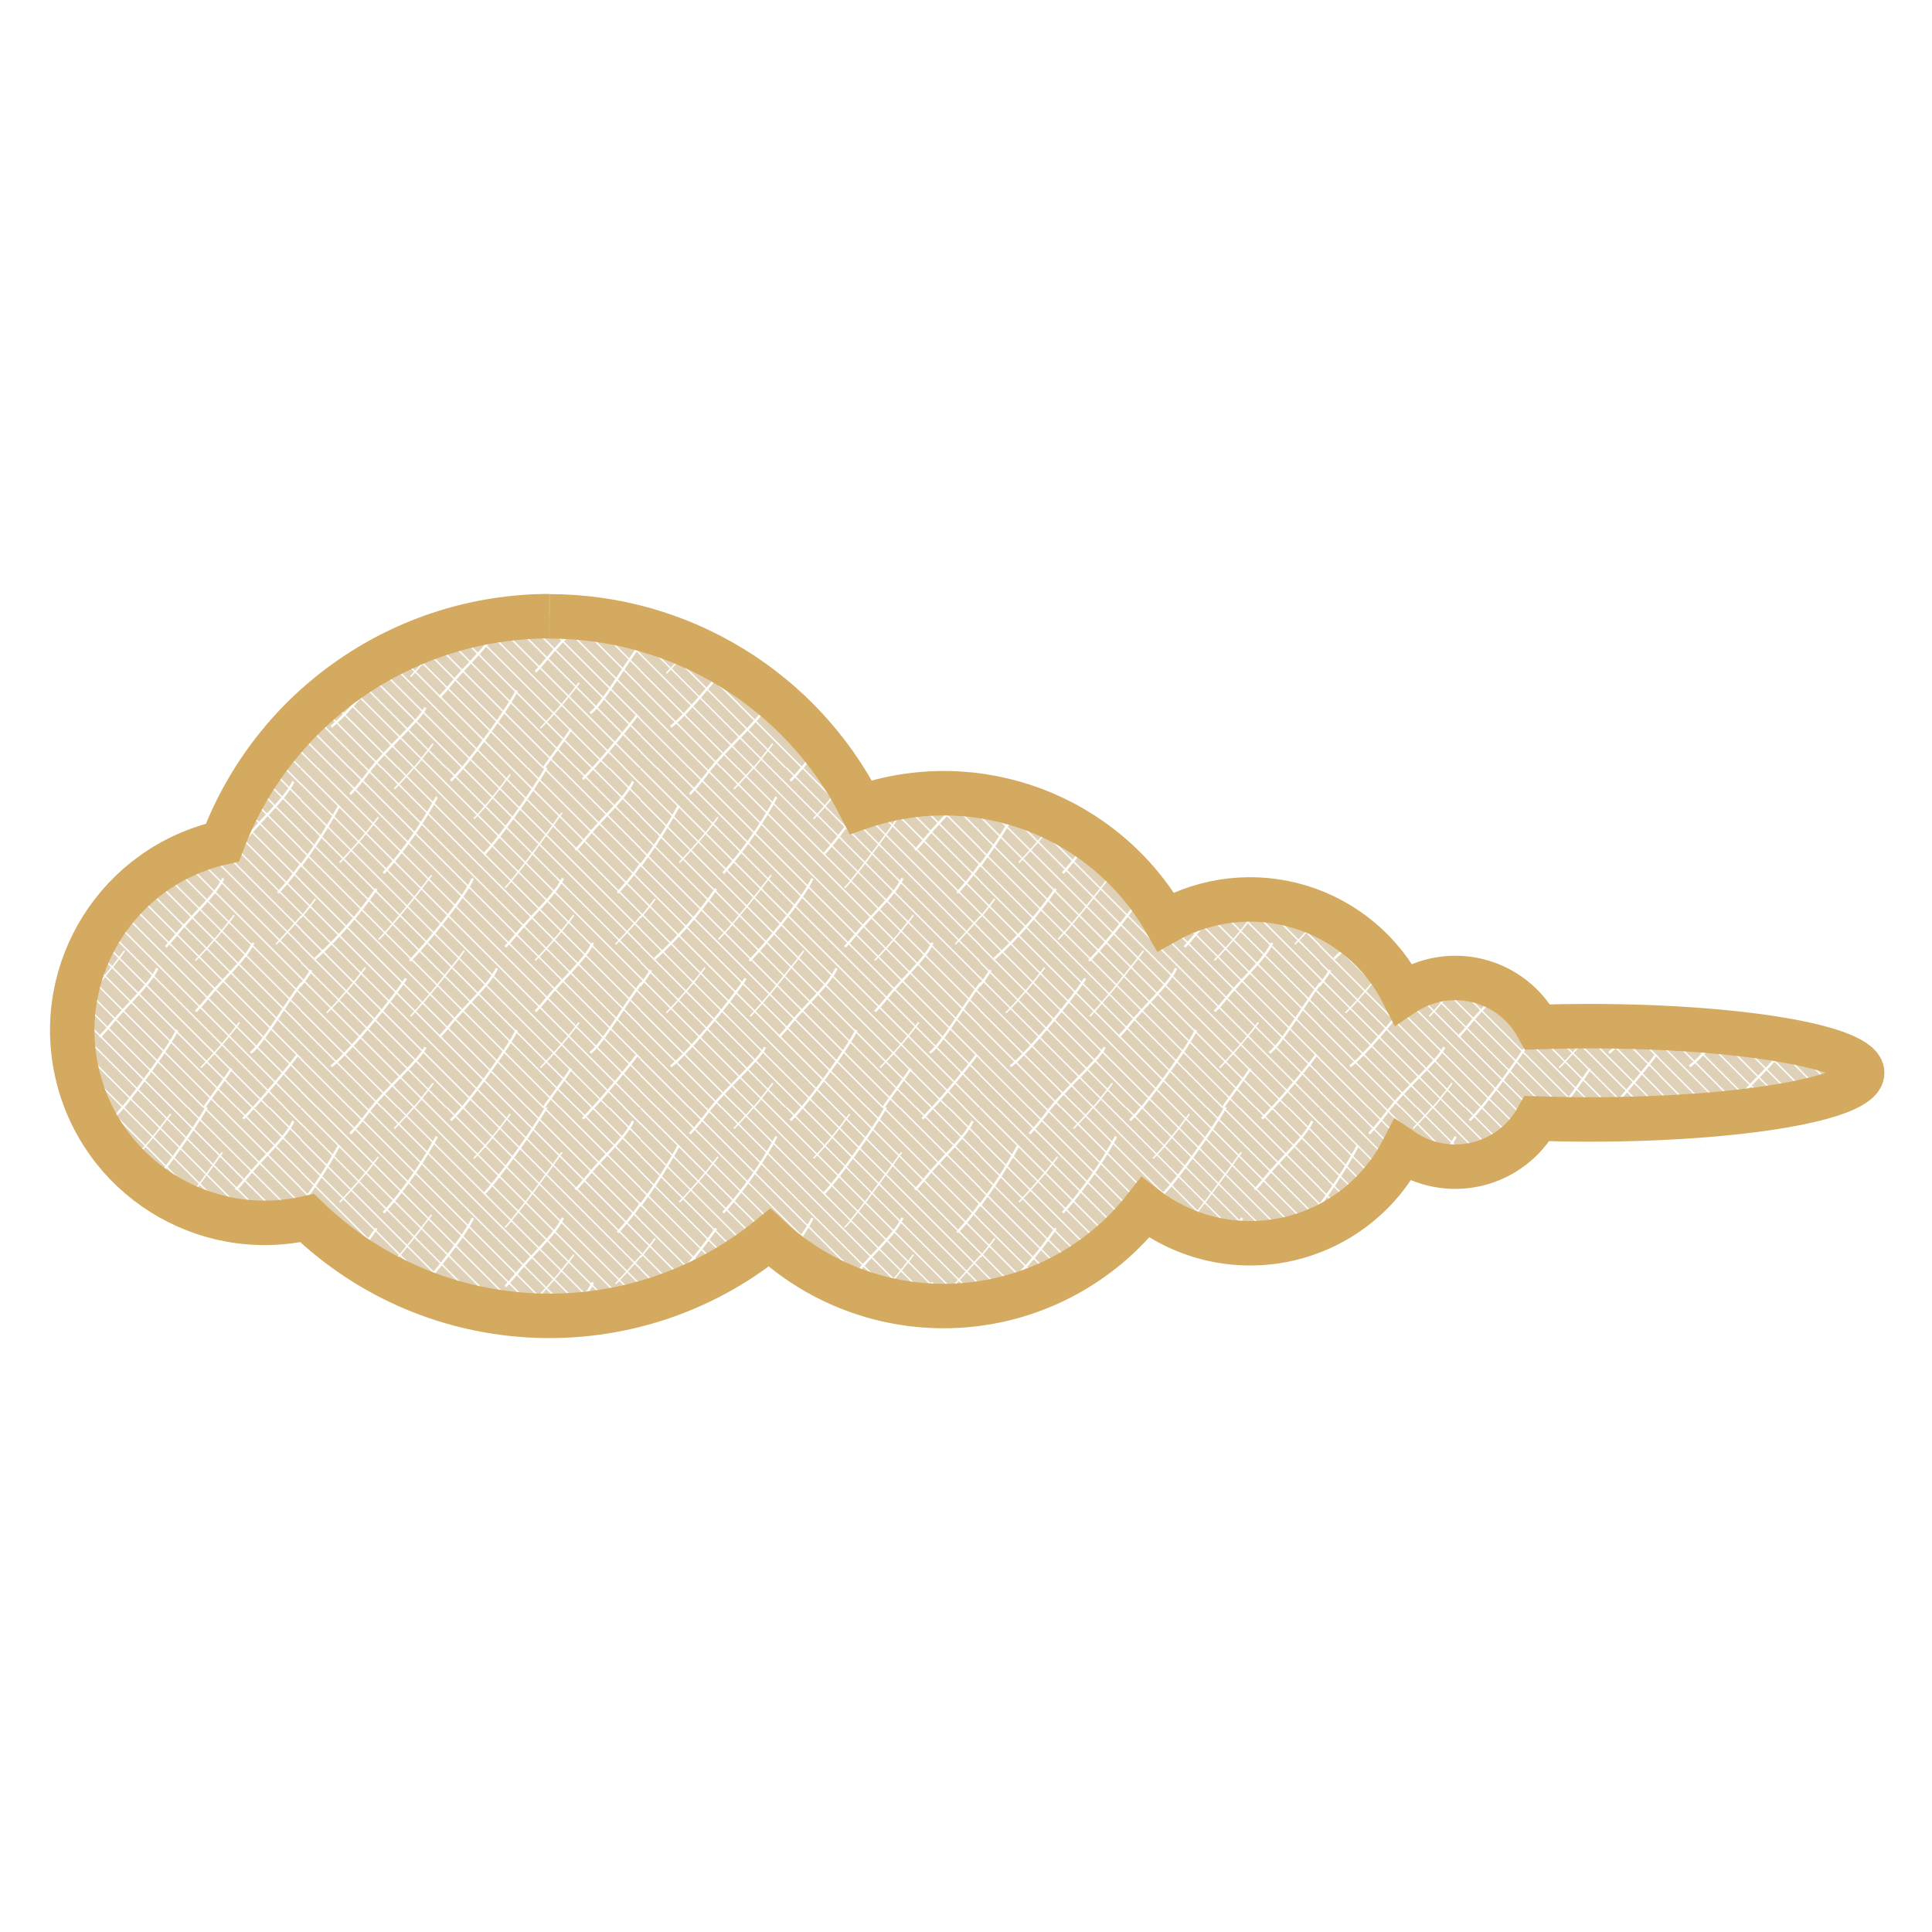
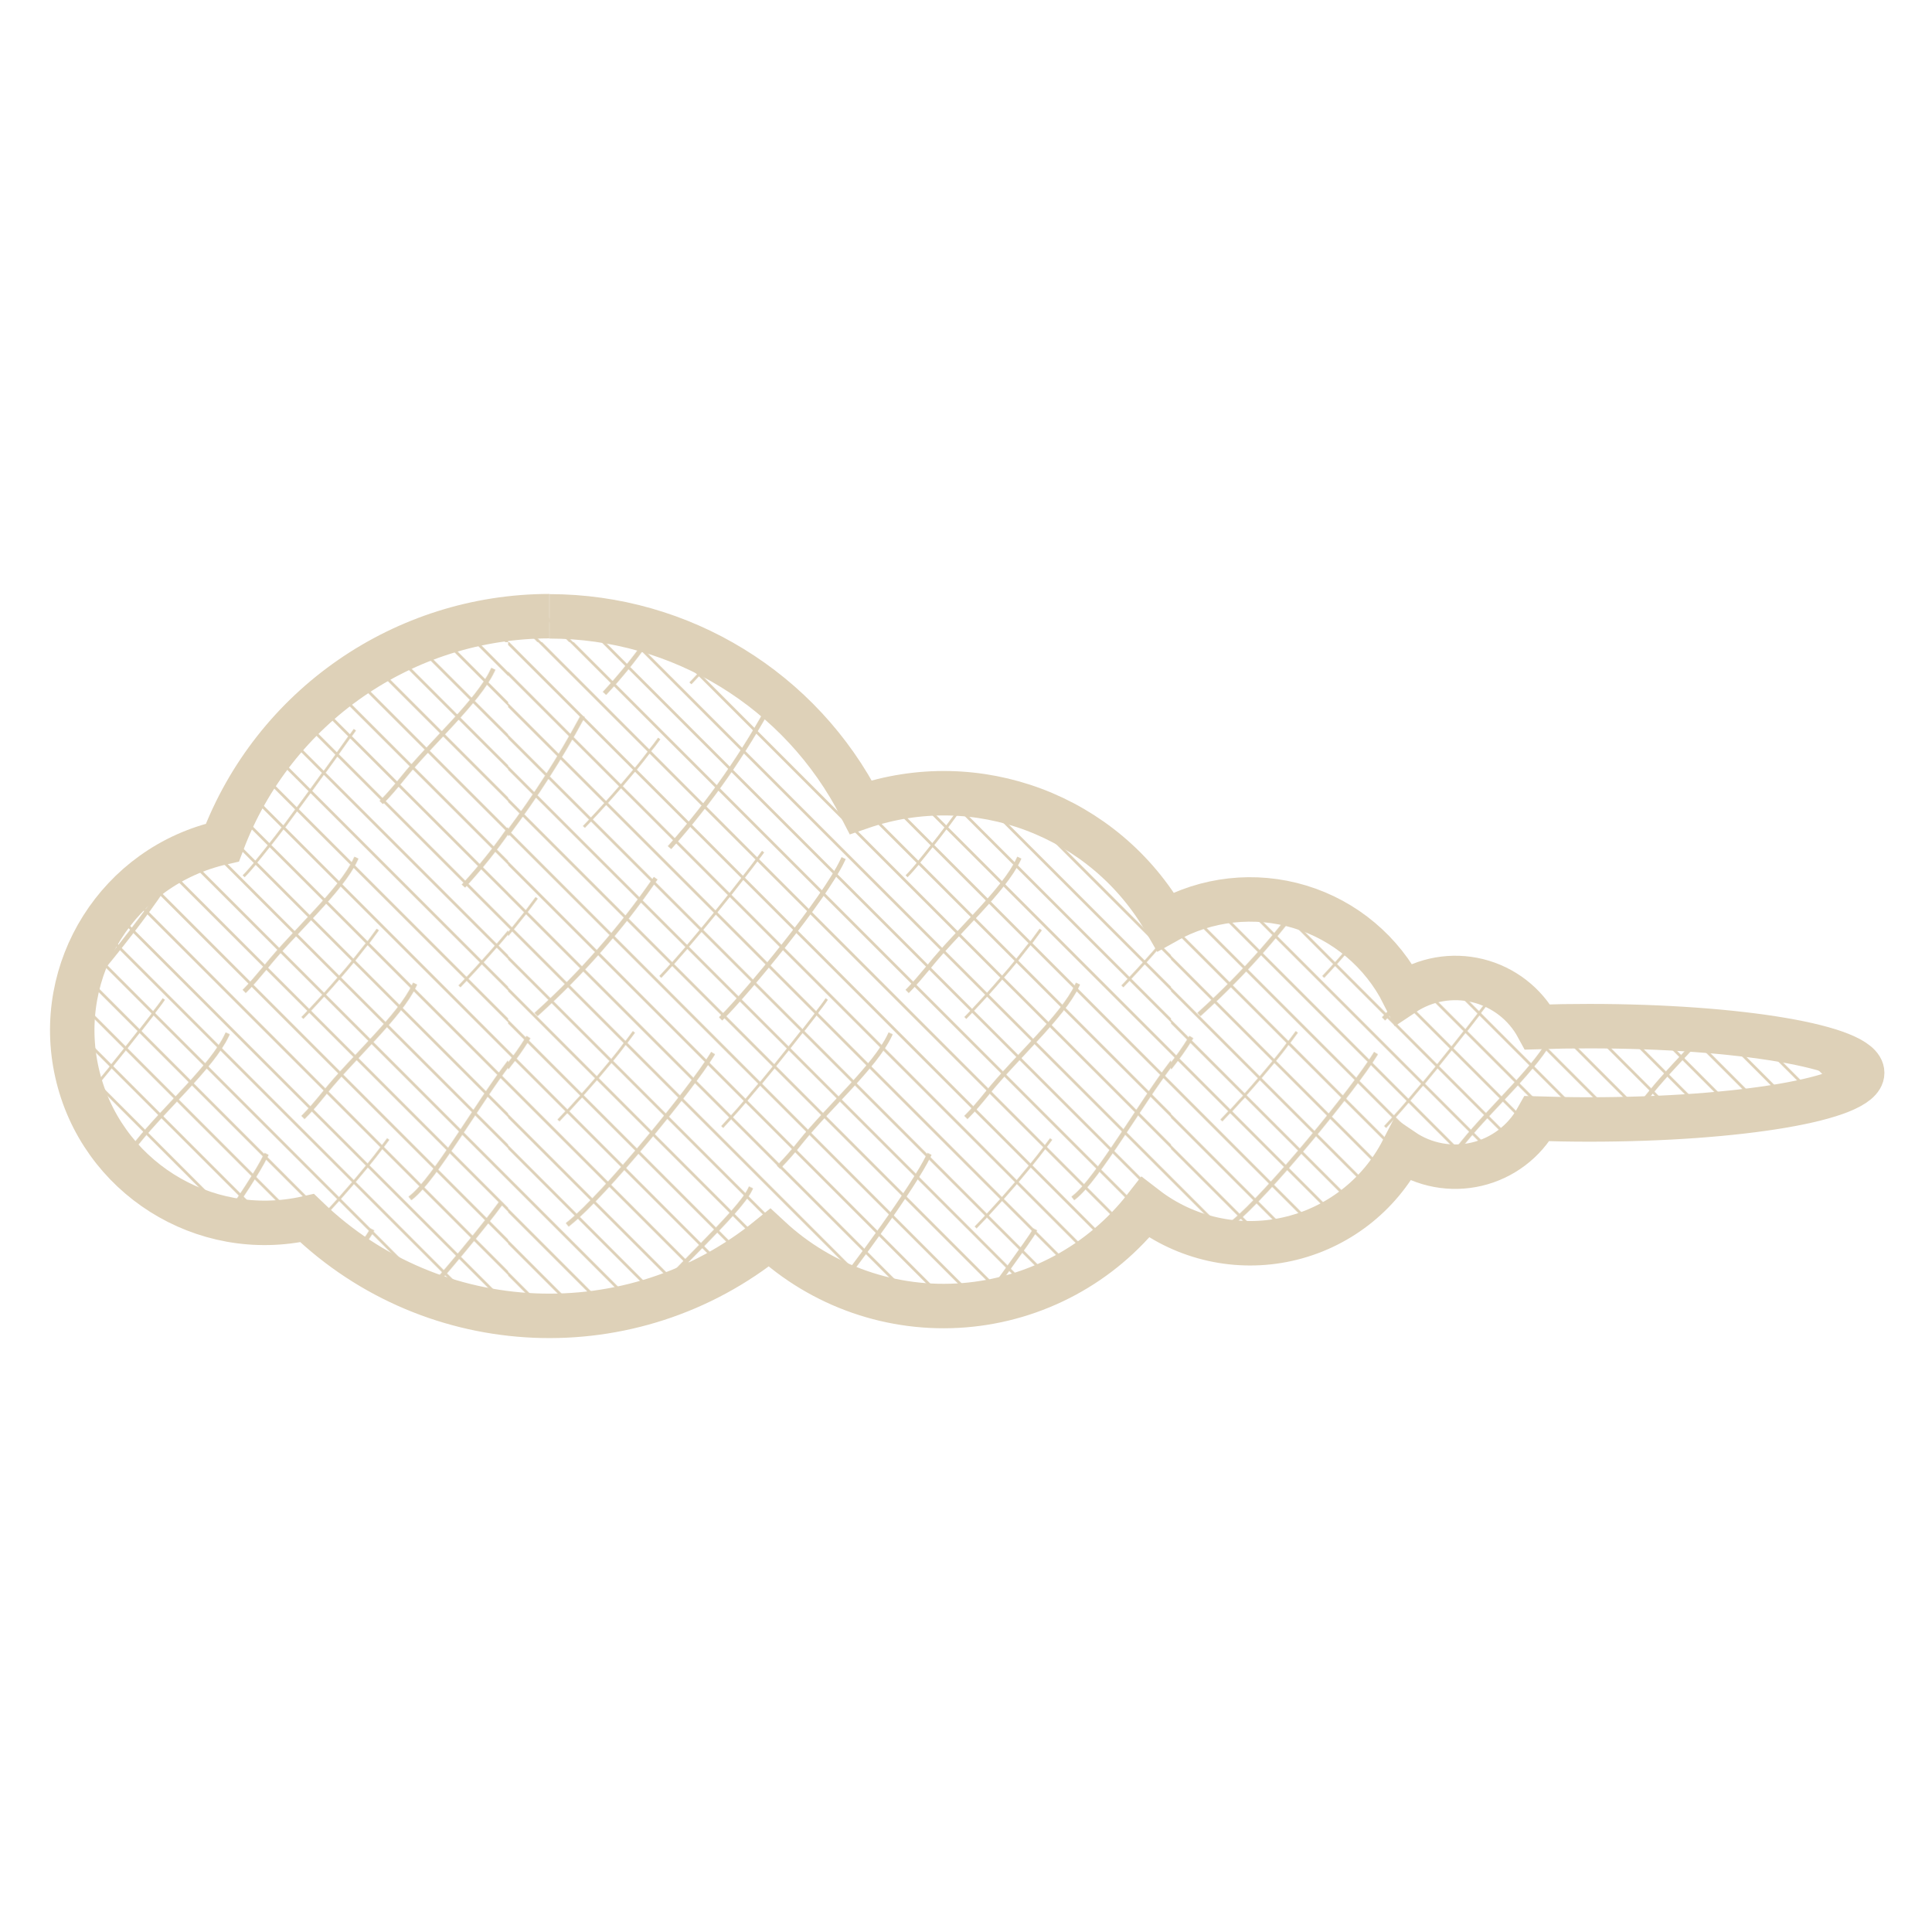
<svg xmlns="http://www.w3.org/2000/svg" width="512" height="512">
  <defs>
-     <pattern id="_703" data-name="703" width="72" height="72" patternTransform="matrix(1.25 0 0 1.25 -10.25 -66.52)" patternUnits="userSpaceOnUse">
+     <pattern id="_703" data-name="703" width="72" height="72" patternTransform="matrix(2.44 0 0 2.44 -392.38 -532.56)" patternUnits="userSpaceOnUse">
      <path fill="none" d="M0 0h72v72H0z" />
-       <path class="cls-3" d="M0 20.72A101.45 101.45 0 0 0 8 8.24m2.63-2.85A53.09 53.09 0 0 0 15 0m2.69 22.14a83.67 83.67 0 0 0 11-15.75m-5.44 34.36C26 38 34.33 27.94 36.33 23.69M39 18.12C41.45 15.66 49 5.24 52 0M15.88 25.85A83.8 83.8 0 0 1 3.21 40.29M0 46.05a30.22 30.22 0 0 0 2.08-2.94M31.94 2.58A33.67 33.67 0 0 0 34.24 0M22.13 44.85C19.93 48.43 10.54 60 6.61 63.14m34.83-20.42c-1.57 3.34-6.67 7.83-9.72 11.63a32 32 0 0 1-2.19 2.51m25.89-33.22c-1.57 3.36-6.67 7.83-9.72 11.63-.84 1-1.6 1.91-2.19 2.5m6.38 13.69c.59-.59 1.34-1.46 2.18-2.5 3.06-3.81 8.15-8.3 9.72-11.64m-3.4-20.07c.59-.59 1.34-1.46 2.18-2.5 3.06-3.8 8.15-8.3 9.72-11.63m-2.98 23.2A58.17 58.17 0 0 0 72 20.47m0 25.34h0c-3.21 4.19-8 12.5-10.47 14.46m-35.26-.82C25.06 62 17.7 68.44 15.07 72m42.06-8c-.37.77-4.87 6.78-5.62 8h0m-5.85-16.19C44 59.18 38 67.45 34.29 72m36.87-11c-1.63 2.25-6 7.55-9.14 11" />
-       <path class="cls-4" d="M23.88 0c-.51.59-1 1.17-1.54 1.75M19.9 4.37l.82-.87m0 0c.53-.56 1.08-1.15 1.62-1.75" />
+       <path class="cls-3" d="M0 20.72A101.45 101.45 0 0 0 8 8.24M10.63 5.39A53.09 53.09 0 0 0 15 0M17.69 22.14a83.67 83.67 0 0 0 11-15.75M23.25 40.75C26 38 34.33 27.94 36.33 23.69M39 18.12C41.45 15.66 49 5.24 52 0M15.88 25.85A83.8 83.8 0 0 1 3.21 40.29M0 46.05a30.22 30.22 0 0 0 2.08-2.94M31.94 2.58A33.67 33.67 0 0 0 34.24 0M22.13 44.85C19.93 48.43 10.54 60 6.61 63.14M41.44 42.72c-1.57 3.34-6.67 7.83-9.72 11.63a32 32 0 0 1-2.19 2.51M55.42 23.64c-1.57 3.36-6.67 7.83-9.72 11.63-.84 1-1.6 1.91-2.19 2.5M49.89 51.46c.59-.59 1.34-1.46 2.18-2.5 3.06-3.81 8.15-8.3 9.72-11.64M58.39 17.25c.59-.59 1.34-1.46 2.18-2.5 3.06-3.8 8.15-8.3 9.72-11.63M67.31 26.32A58.17 58.17 0 0 0 72 20.47M72 45.81h0c-3.21 4.19-8 12.5-10.47 14.46M26.27 59.45C25.06 62 17.7 68.44 15.07 72M57.13 64c-.37.77-4.87 6.78-5.62 8h0M45.66 55.81C44 59.18 38 67.45 34.29 72M71.16 61c-1.63 2.25-6 7.55-9.14 11" />
+       <path class="cls-4" d="M23.88 0c-.51.59-1 1.17-1.54 1.75M19.9 4.37l.82-.87M20.72 3.5c.53-.56 1.08-1.15 1.62-1.75" />
      <path class="cls-3" d="m60.27 1.86-.35.36M61.88.1l-1.61 1.76" />
-       <path class="cls-4" d="m1.93 29.34 1.08-1.44M0 31.72l.43-.51m0 0c.53-.64 1-1.27 1.5-1.87m17.51 3.76L21 31.26M17.81 35l1.63-1.87m6.08-7.52-1.46 1.86M21 31.26l1.55-1.89m-.02 0 1.53-1.9m3-3.87.54-.72m-.54.72c-.43.57-.95 1.26-1.54 2m-8.89 10.66c.34-.36.74-.79 1.18-1.29M42.14 4.36l-1.52 1.91M37.42 10c.54-.59 1.09-1.19 1.63-1.81m1.57-1.92c-.52.63-1 1.25-1.57 1.87M37.42 10l-.65.69m6.85-8.29.66-.9m-2.14 2.86c.52-.67 1-1.33 1.48-2M70.75 33c.43-.49.84-1 1.25-1.47m-4.51 5.05-.67.71m2.32-2.5a94.9 94.9 0 0 0 1.61-1.82m-3.26 3.61c.54-.57 1.09-1.17 1.65-1.79M15.35 11.88c-.49.64-1 1.3-1.58 2m-1.52 1.78c.52-.6 1-1.2 1.52-1.8m2.55-3.27c-.29.41-.62.84-1 1.29m-4.68 5.6c-.56.62-1.11 1.22-1.65 1.79m3.26-3.61a94.9 94.9 0 0 1-1.61 1.82M9 19.27l-.67.7m42.2-3.79 1.45-2m-5.89 7.88c.48-.61 1-1.26 1.5-1.94m5.83-7.92 1.42-2m-4.31 5.98q-.72 1-1.47 2M52 14.2l1.44-2m1.4-1.96.43-.6m-6.21 8.52-1.47 2m-1.5 1.9c-.55.7-1.07 1.34-1.53 1.9m0 .04c-.45.53-.85 1-1.18 1.33m6.38 15.39.64-.67m0 0 1.62-1.75m3.19-3.69c-.5.61-1 1.22-1.55 1.83m1.55-1.83c.53-.65 1-1.29 1.52-1.91m-3.07 3.74a98.9 98.9 0 0 1-1.64 1.86m5.74-6.96-1 1.36M52 62.29l-1.12 1.18m7.44-8.62c-.48.64-1 1.31-1.57 2m1.57-2 .57-.76m-5.25 6.4L52 62.29m3.25-3.64-1.61 1.84m3.11-3.64-1.5 1.8m-49.68-6.8.85-.9M8 49.23c.55-.61 1.09-1.24 1.63-1.86M6.42 51c.52-.55 1-1.13 1.59-1.72m1.63-1.91 1.57-1.87m2.36-3.04-.81 1.09m-1.55 1.95c.55-.67 1.08-1.33 1.55-2M27 68.24l.94-1.26M24 72l1.57-1.87m-.02-.05 1.47-1.84m-2.81-16.62-.86.94m2.44-2.74c.5-.58 1-1.21 1.57-1.86m0 .04 1.55-1.89m4.55-5.8c.42-.55.78-1 1.06-1.42m-8.73 10.93a60.9 60.9 0 0 1-1.58 1.8m4.7-5.55 1.56-1.94m0 0 1.49-1.89m.04 0 1.5-1.93M0 .1l13.77 13.76m11.75 11.75L13.77 13.86m42.98 42.99L25.52 25.61m31.23 31.24L71.9 72m-3.31 0L55.25 58.65m-43-42.99 11.81 11.81m0 0 31.19 31.18M0 3.41l12.25 12.25M65.15 72 53.64 60.49M0 6.85l10.64 10.63m11.89 11.89L10.64 17.48m11.89 11.89 10.93 10.94m20.18 20.18L33.46 40.31m-12.48-9.05L8.99 19.27m11.99 11.99 10.98 10.98M61.72 72 52 62.29M31.96 42.24 52 62.29M0 10.28l8.99 8.99M19.44 33.1l11.03 11.03M19.44 33.1 0 13.66M58.34 72 30.47 44.13m-12.66-9.16 11.1 11.1M54.84 72 28.91 46.07M0 17.16l17.81 17.81M0 20.6l27.36 27.36M51.4 72 27.36 47.96M47.97 72 25.79 49.82M0 24.03l25.79 25.79M0 27.41l1.93 1.93m22.28 22.28L1.93 29.34M44.59 72 24.21 51.62M.43 31.21l12.33 12.34M0 30.78l.43.43M41.22 72 12.76 43.55M37.72 72 11.21 45.5M0 34.28 11.21 45.5m-1.57 1.87L34.28 72M0 37.72l9.64 9.65m-1.63 1.86 19.01 19.01M30.78 72l-3.76-3.76M0 41.22l8.01 8.01m-1.59 1.72 19.13 19.13M0 44.53l6.42 6.42M27.47 72l-1.92-1.92M0 47.97l23.98 23.98M0 51.47 20.53 72M0 54.85 17.15 72M0 58.28 13.72 72M0 61.72 10.28 72M0 65.16 6.84 72M0 68.6 3.4 72M72 3.47 68.53 0M72 6.72 65.28 0M72 10.22 61.88.1M58.41 0l1.86 1.86M72 13.59 60.27 1.86M72 17.09 54.91 0M72 20.53 51.47 0m-3.44 0L72 23.97M44.59 0l10.25 10.24m0 0L72 27.4M53.42 12.2 72 30.78M43.62 2.4l9.8 9.8M41.22 0l2.4 2.4m-1.48 1.96L37.78 0m14.2 14.2-9.84-9.84m9.84 9.84 18.77 18.77M72 34.22l-1.25-1.25M50.53 16.18l-9.91-9.91M72 37.65l-2.86-2.86M34.34 0l6.28 6.27m9.91 9.91 18.61 18.61M30.91 0l8.14 8.14m10.01 10.02L39.05 8.14M72 41.09l-4.51-4.51m0 0L49.06 18.16M37.42 9.95 27.47 0M72 44.53 47.59 20.12M37.42 9.95l10.17 10.17m-1.5 1.94L24.03 0m32.7 32.7L46.09 22.06M72 47.97 56.73 32.7M22.34 1.75l22.22 22.21M20.59 0l1.75 1.75M72 51.4 55.21 34.61m0 0L44.56 23.96M20.72 3.5l32.94 32.94M17.22 0l3.5 3.5M72 54.78 53.66 36.44M72 58.28 52.02 38.3M13.72 0l38.3 38.3M72 61.65l-21.6-21.6M10.34 0 50.4 40.05M6.91 0 72 65.09M3.47 0l11.88 11.88m42.97 42.97L72 68.53M27.06 23.6l31.26 31.25M27.06 23.6 15.35 11.88" />
+       <path class="cls-4" d="m1.93 29.34 1.08-1.44M0 31.72l.43-.51M.43 31.21c.53-.64 1-1.27 1.5-1.87M19.44 33.1 21 31.26M17.81 35l1.63-1.87M25.52 25.61l-1.46 1.86M21 31.26l1.55-1.89M22.53 29.37l1.53-1.9M27.06 23.6l.54-.72M27.06 23.6c-.43.57-.95 1.26-1.54 2M16.63 36.26c.34-.36.74-.79 1.18-1.29M42.14 4.36l-1.52 1.91M37.42 10c.54-.59 1.09-1.19 1.63-1.81M40.62 6.27c-.52.63-1 1.25-1.57 1.87M37.42 10l-.65.69M43.62 2.4l.66-.9M42.14 4.36c.52-.67 1-1.33 1.48-2M70.75 33c.43-.49.84-1 1.25-1.47M67.49 36.58l-.67.71M69.14 34.79a94.9 94.9 0 0 0 1.61-1.82M67.49 36.58c.54-.57 1.09-1.17 1.65-1.79M15.35 11.88c-.49.64-1 1.3-1.58 2M12.25 15.66c.52-.6 1-1.2 1.52-1.8M16.32 10.59c-.29.41-.62.84-1 1.29M10.64 17.48c-.56.62-1.11 1.22-1.65 1.79M12.25 15.66a94.9 94.9 0 0 1-1.61 1.82M9 19.27l-.67.7M50.53 16.18l1.45-2M46.09 22.06c.48-.61 1-1.26 1.5-1.94M53.42 12.2l1.42-2M50.53 16.18q-.72 1-1.47 2M52 14.2l1.44-2M54.84 10.24l.43-.6M49.06 18.16l-1.47 2M46.09 22.06c-.55.7-1.07 1.34-1.53 1.9M44.56 24c-.45.53-.85 1-1.18 1.33M49.76 40.72l.64-.67M50.4 40.05l1.62-1.75M55.21 34.61c-.5.61-1 1.22-1.55 1.83M55.21 34.61c.53-.65 1-1.29 1.52-1.91M53.66 36.44a98.9 98.9 0 0 1-1.64 1.86M57.76 31.34l-1 1.36M52 62.29l-1.12 1.18M58.32 54.85c-.48.64-1 1.31-1.57 2M58.32 54.85l.57-.76M53.64 60.49 52 62.29M55.25 58.65l-1.61 1.84M56.75 56.85l-1.5 1.8M5.57 51.85l.85-.9M8 49.23c.55-.61 1.09-1.24 1.63-1.86M6.42 51c.52-.55 1-1.13 1.59-1.72M9.64 47.37l1.57-1.87M13.57 42.46l-.81 1.09M11.21 45.5c.55-.67 1.08-1.33 1.55-2M27 68.24l.94-1.26M24 72l1.57-1.87M25.55 70.08l1.47-1.84M24.21 51.62l-.86.94M25.79 49.82c.5-.58 1-1.21 1.57-1.86M27.36 48l1.55-1.89M33.46 40.31c.42-.55.78-1 1.06-1.42M25.79 49.82a60.9 60.9 0 0 1-1.58 1.8M28.91 46.07l1.56-1.94M30.47 44.13l1.49-1.89M32 42.24l1.5-1.93M0 .1l13.77 13.76M25.52 25.61 13.77 13.86M56.75 56.85 25.52 25.61M56.75 56.85 71.9 72M68.59 72 55.25 58.65M12.25 15.66l11.81 11.81M24.06 27.47l31.19 31.18M0 3.41l12.25 12.25M65.15 72 53.64 60.49M0 6.85l10.64 10.63M22.53 29.37 10.64 17.48M22.53 29.37l10.93 10.94M53.64 60.49 33.46 40.31M20.98 31.26 8.99 19.27M20.98 31.26l10.98 10.98M61.72 72 52 62.29M31.96 42.24 52 62.29M0 10.28l8.99 8.99M19.44 33.1l11.03 11.03M19.44 33.1 0 13.66M58.34 72 30.47 44.13M17.81 34.97l11.1 11.1M54.84 72 28.91 46.07M0 17.16l17.81 17.81M0 20.6l27.36 27.36M51.4 72 27.36 47.96M47.97 72 25.79 49.82M0 24.03l25.79 25.79M0 27.41l1.93 1.93M24.21 51.62 1.93 29.34M44.59 72 24.21 51.62M.43 31.21l12.33 12.34M0 30.78l.43.43M41.22 72 12.76 43.55M37.72 72 11.21 45.5M0 34.28 11.21 45.5M9.64 47.37 34.28 72M0 37.72l9.64 9.65M8.01 49.23l19.01 19.01M30.78 72l-3.76-3.76M0 41.22l8.01 8.01M6.42 50.95l19.13 19.13M0 44.53l6.42 6.42M27.47 72l-1.92-1.92M0 47.97l23.98 23.98M0 51.47 20.53 72M0 54.85 17.15 72M0 58.28 13.72 72M0 61.72 10.28 72M0 65.16 6.84 72M0 68.6 3.4 72M72 3.47 68.53 0M72 6.72 65.28 0M72 10.22 61.88.1M58.41 0l1.86 1.86M72 13.59 60.27 1.86M72 17.09 54.91 0M72 20.53 51.47 0M48.03 0 72 23.97M44.59 0l10.25 10.24M54.84 10.24 72 27.4M53.42 12.2 72 30.78M43.62 2.4l9.8 9.8M41.22 0l2.4 2.4M42.14 4.36 37.78 0M51.98 14.2l-9.84-9.84M51.98 14.2l18.77 18.77M72 34.22l-1.25-1.25M50.53 16.18l-9.91-9.91M72 37.65l-2.86-2.86M34.34 0l6.28 6.27M50.53 16.18l18.61 18.61M30.91 0l8.14 8.14M49.06 18.16 39.05 8.14M72 41.09l-4.51-4.51M67.49 36.58 49.06 18.16M37.42 9.95 27.47 0M72 44.53 47.59 20.12M37.42 9.95l10.17 10.17M46.09 22.06 24.03 0M56.73 32.7 46.09 22.06M72 47.97 56.73 32.7M22.34 1.75l22.22 22.21M20.59 0l1.75 1.75M72 51.4 55.21 34.61M55.21 34.61 44.56 23.96M20.72 3.5l32.94 32.94M17.22 0l3.5 3.5M72 54.78 53.66 36.44M72 58.28 52.02 38.3M13.72 0l38.3 38.3M72 61.65l-21.6-21.6M10.34 0 50.4 40.05M6.91 0 72 65.09M3.47 0l11.88 11.88M58.32 54.85 72 68.53M27.06 23.6l31.26 31.25M27.06 23.6 15.35 11.88" />
    </pattern>
-     <filter id="luminosity-noclip" x="-.35" y="1.96" width="493.85" height="346.75" filterUnits="userSpaceOnUse" color-interpolation-filters="sRGB">
-       <feFlood flood-color="#fff" result="bg" />
-       <feBlend in="SourceGraphic" in2="bg" />
+     <filter id="luminosity-invert" filterUnits="userSpaceOnUse" color-interpolation-filters="sRGB">
+       <feColorMatrix values="-1 0 0 0 1 0 -1 0 0 1 0 0 -1 0 1 0 0 0 1 0" />
    </filter>
    <style>
      .cls-3,.cls-4{fill:none;stroke:#000;stroke-linecap:square}.cls-3{stroke-width:.5px}.cls-4{stroke-width:.3px}
    </style>
    <mask id="mask" x="-.35" y="1.96" width="493.85" height="346.75" maskUnits="userSpaceOnUse">
-       <path id="Fill" d="M145.59 163.29a92.68 92.68 0 0 0-86.65 60 51 51 0 1 0 22.45 99.52A92.5 92.5 0 0 0 203.93 328a67.78 67.78 0 0 0 99.59-8 45.46 45.46 0 0 0 68.17-15.11 24.85 24.85 0 0 0 35.66-8.45c4.47.14 9 .23 13.76.23 40 0 72.39-5.54 72.39-12.36s-32.42-12.37-72.39-12.37q-7 0-13.62.22a24.8 24.8 0 0 0-35.6-8.8 45.48 45.48 0 0 0-63-19.11 67.73 67.73 0 0 0-80.77-30.35 92.61 92.61 0 0 0-82.49-50.56" fill="url(#_703)" filter="url(#luminosity-noclip)" />
+       <path id="Fill" d="M145.59 163.29a92.68 92.68 0 0 0-86.65 60 51 51 0 1 0 22.45 99.52A92.5 92.5 0 0 0 203.93 328a67.78 67.78 0 0 0 99.59-8 45.46 45.46 0 0 0 68.17-15.11 24.85 24.85 0 0 0 35.66-8.45c4.47.14 9 .23 13.76.23 40 0 72.39-5.54 72.39-12.36s-32.42-12.37-72.39-12.37q-7 0-13.62.22a24.8 24.8 0 0 0-35.6-8.8 45.48 45.48 0 0 0-63-19.11 67.73 67.73 0 0 0-80.77-30.35 92.61 92.61 0 0 0-82.49-50.56" fill="url(#_703)" filter="url(#luminosity-invert)" />
    </mask>
  </defs>
  <g id="Cloud_12" data-name="Cloud 12">
    <g id="Cloud_12-2" data-name="Cloud 12">
      <g mask="url(#mask)">
        <path id="Fill-2" data-name="Fill" d="M145.59 163.29a92.68 92.68 0 0 0-86.65 60 51 51 0 1 0 22.45 99.52A92.5 92.5 0 0 0 203.93 328a67.78 67.78 0 0 0 99.59-8 45.46 45.46 0 0 0 68.17-15.11 24.85 24.85 0 0 0 35.66-8.45c4.47.14 9 .23 13.76.23 40 0 72.39-5.54 72.39-12.36s-32.42-12.37-72.39-12.37q-7 0-13.62.22a24.8 24.8 0 0 0-35.6-8.8 45.48 45.48 0 0 0-63-19.11 67.73 67.73 0 0 0-80.77-30.35 92.61 92.61 0 0 0-82.49-50.56" fill="#ded1b8" />
      </g>
-       <path id="Cloud_12-3" data-name="Cloud 12" d="M145.59 163.29a92.68 92.68 0 0 0-86.65 60 51 51 0 1 0 22.45 99.52A92.5 92.5 0 0 0 203.93 328a67.78 67.78 0 0 0 99.59-8 45.46 45.46 0 0 0 68.17-15.11 24.85 24.85 0 0 0 35.66-8.45c4.47.14 9 .23 13.76.23 40 0 72.39-5.54 72.39-12.36s-32.42-12.37-72.39-12.37q-7 0-13.62.22a24.8 24.8 0 0 0-35.6-8.8 45.48 45.48 0 0 0-63-19.11 67.73 67.73 0 0 0-80.77-30.35 92.61 92.61 0 0 0-82.49-50.56" stroke="#d3aa5f" stroke-miterlimit="10" stroke-width="11.78" fill="none" />
+       <path id="Cloud_12-3" data-name="Cloud 12" d="M145.59 163.29a92.68 92.68 0 0 0-86.65 60 51 51 0 1 0 22.45 99.52A92.5 92.5 0 0 0 203.93 328a67.78 67.78 0 0 0 99.59-8 45.46 45.46 0 0 0 68.17-15.11 24.85 24.85 0 0 0 35.66-8.45c4.47.14 9 .23 13.76.23 40 0 72.39-5.54 72.39-12.36s-32.42-12.37-72.39-12.37q-7 0-13.62.22a24.8 24.8 0 0 0-35.6-8.8 45.48 45.48 0 0 0-63-19.11 67.73 67.73 0 0 0-80.77-30.35 92.61 92.61 0 0 0-82.49-50.56" stroke="#ded1b8" stroke-miterlimit="10" stroke-width="11.78" fill="none" />
    </g>
  </g>
</svg>
